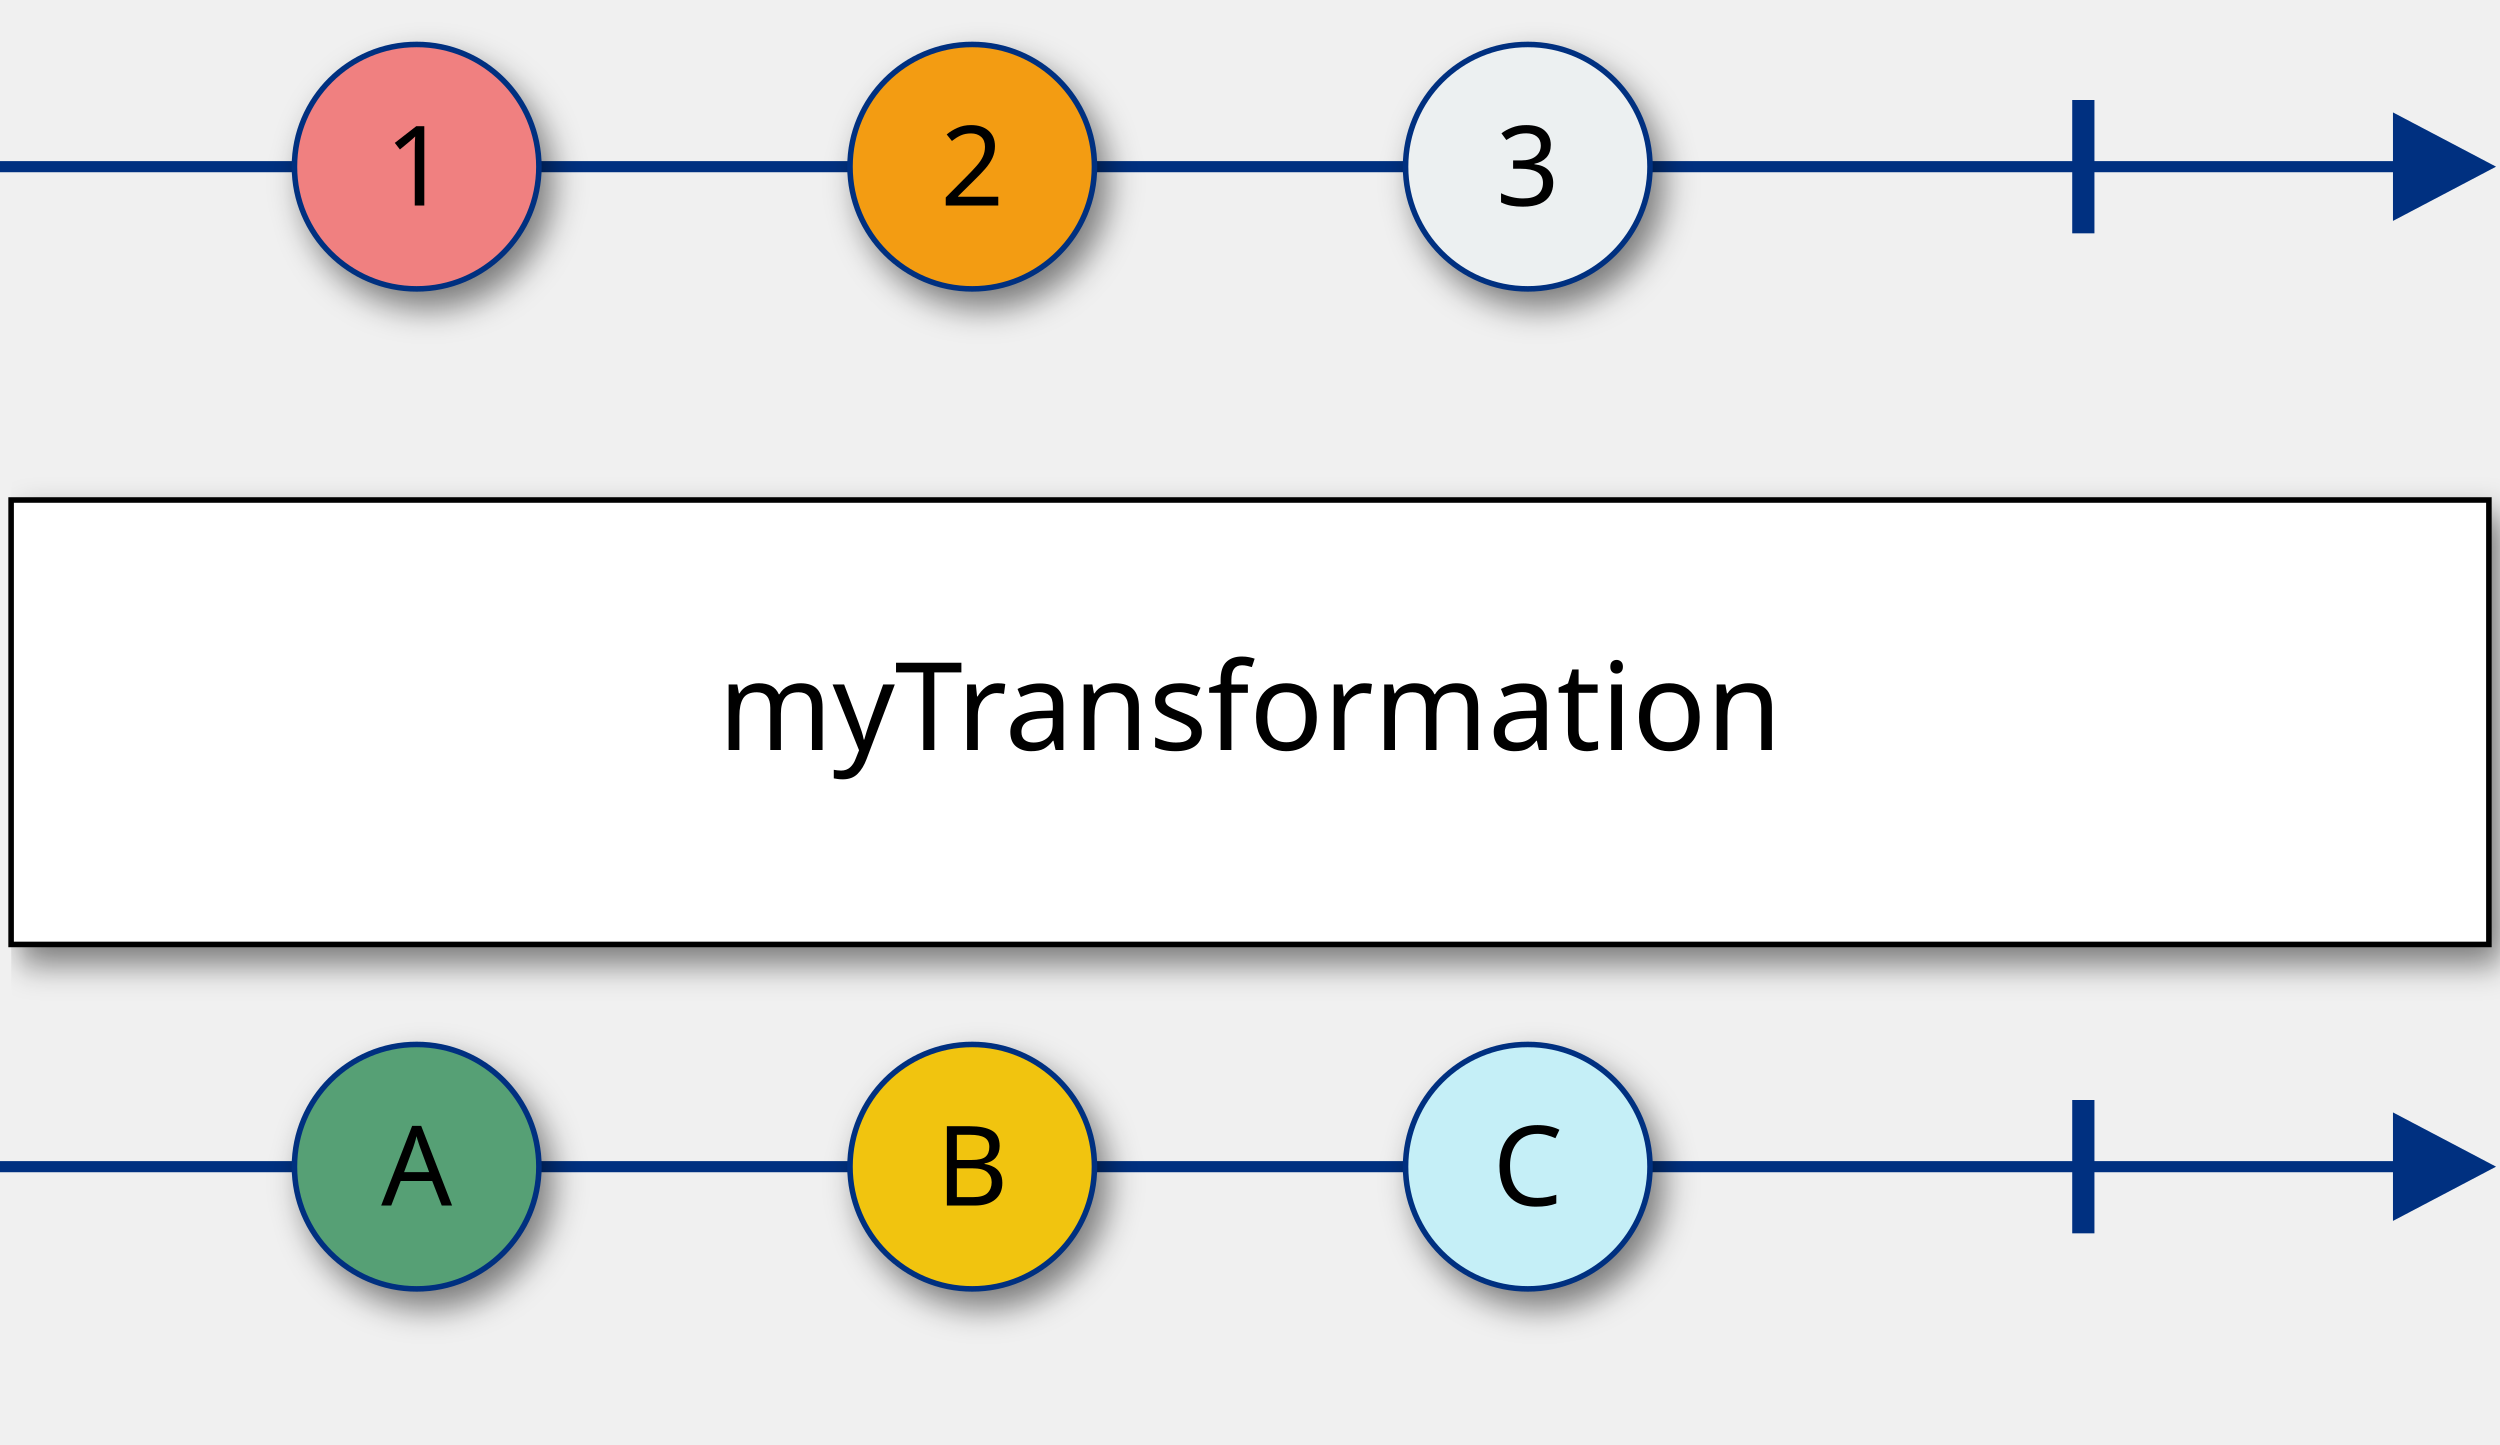
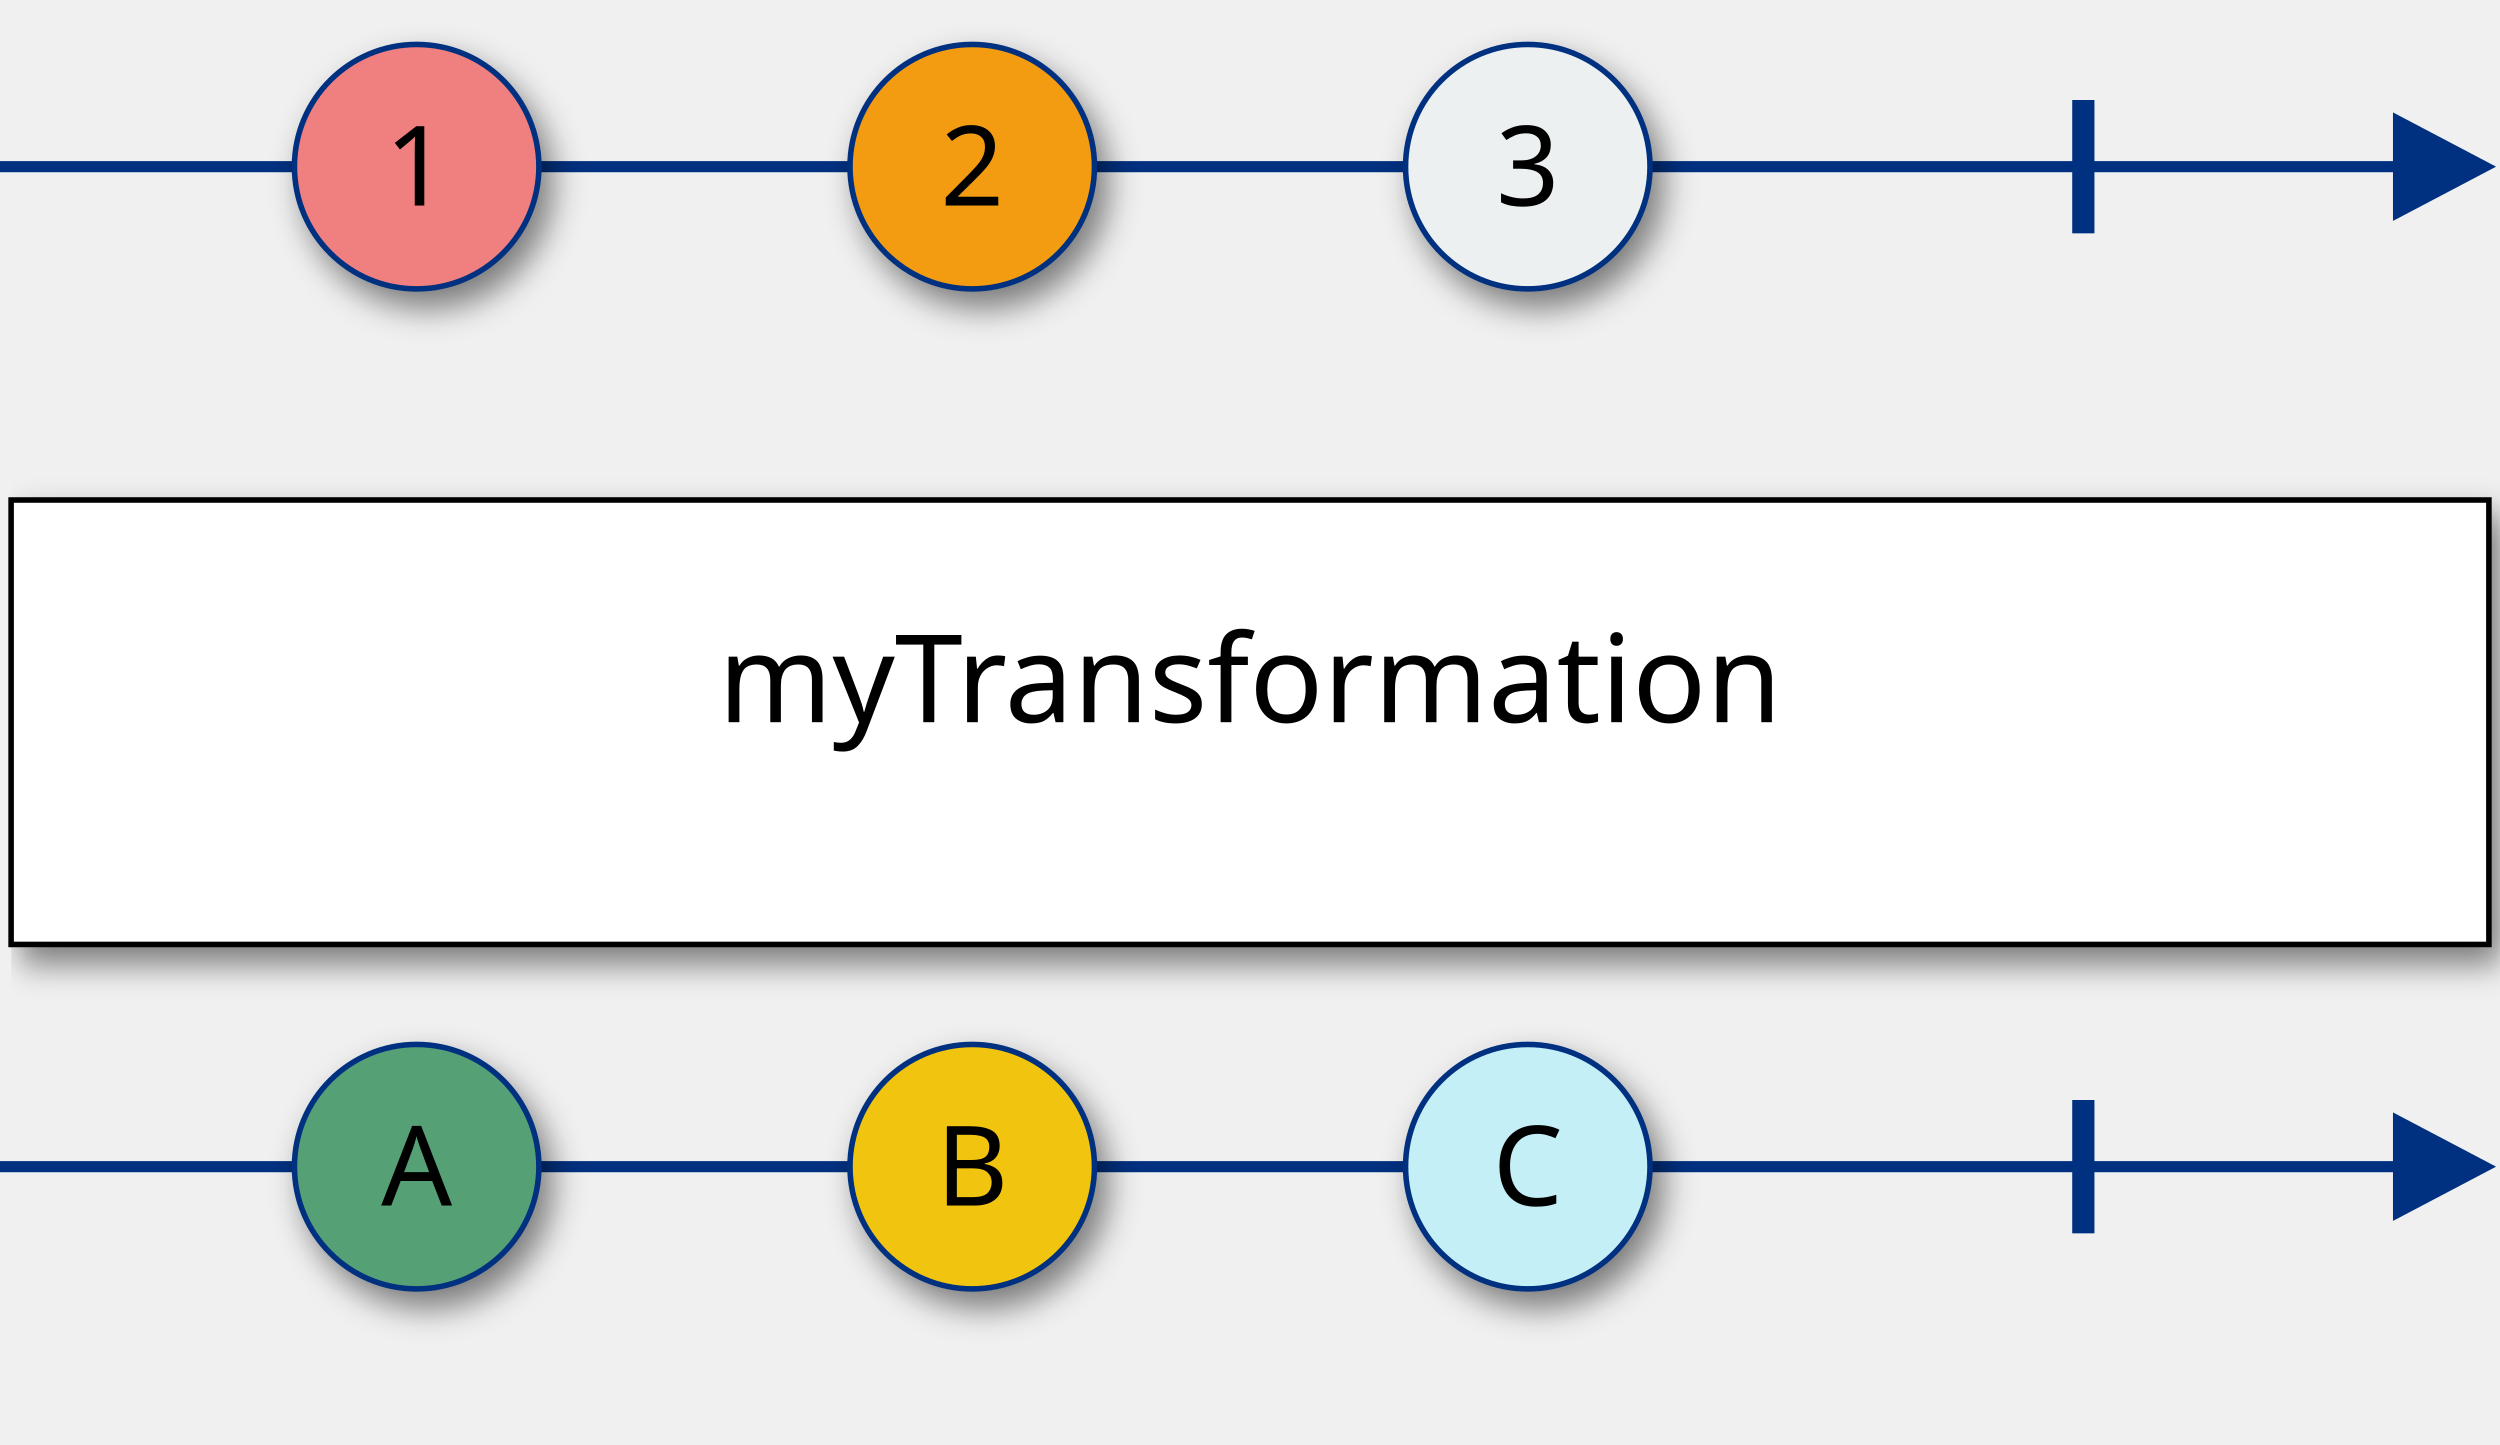
<svg xmlns="http://www.w3.org/2000/svg" width="315.0px" height="182.0px" viewBox="0 0 450.0 260.0 " id="svg2" version="1.1">
  <defs id="defs4">
    <filter style="color-interpolation-filters:sRGB;" id="filter3443" x="-25%" y="-25%" width="150%" height="150%">
      <feFlood flood-opacity="0.498" flood-color="rgb(0,0,0)" result="flood" id="feFlood3445" />
      <feComposite in="flood" in2="SourceGraphic" operator="in" result="composite1" id="feComposite3447" />
      <feGaussianBlur in="composite1" stdDeviation="3" result="blur" id="feGaussianBlur3449" />
      <feOffset dx="2" dy="3" result="offset" id="feOffset3451" />
      <feComposite in="SourceGraphic" in2="offset" operator="over" result="composite2" id="feComposite3453" />
    </filter>
    <marker orient="auto" refY="0.0" refX="0.0" id="Arrow1Lend" style="overflow:visible;">
      <path d="M -3.0,0.0 L -3.0,-5.0 L -12.5,0.0 L -3.0,5.0 L -3.0,0.0 z " style="fill-rule:evenodd;stroke:#003080;stroke-width:1pt;stroke-opacity:1;fill:#003080;fill-opacity:1" transform="scale(0.8) rotate(180) translate(12.5,0)" />
    </marker>
  </defs>
  <g id="source_foo" transform="rotate(0 0.0 30) translate(0.0,30)">
    <path style="fill:none;fill-rule:evenodd;stroke:#003080;stroke-width:2px;marker-end:url(#Arrow1Lend)" d="m 0,0 447.0,0" />
    <g style="filter:url(#filter3443)">
      <circle r="22" cy="0" cx="75.0" style="opacity:1;fill:#f08080;fill-opacity:1;stroke:#003080;stroke-width:1px;" />
      <text y="7" x="75.0" style="font-size:20px;font-family:sans-serif;text-align:center;text-anchor:middle;fill:#000000;" xml:space="preserve">1</text>
    </g>
    <g style="filter:url(#filter3443)">
      <circle r="22" cy="0" cx="175.0" style="opacity:1;fill:#f39c12;fill-opacity:1;stroke:#003080;stroke-width:1px;" />
      <text y="7" x="175.0" style="font-size:20px;font-family:sans-serif;text-align:center;text-anchor:middle;fill:#000000;" xml:space="preserve">2</text>
    </g>
    <g style="filter:url(#filter3443)">
      <circle r="22" cy="0" cx="275.0" style="opacity:1;fill:#ecf0f1;fill-opacity:1;stroke:#003080;stroke-width:1px;" />
      <text y="7" x="275.0" style="font-size:20px;font-family:sans-serif;text-align:center;text-anchor:middle;fill:#000000;" xml:space="preserve">3</text>
    </g>
    <g>
      <path d="m 375.0,-12 0,24" style="fill:none;fill-rule:evenodd;stroke:#003080;stroke-width:4px;" />
    </g>
  </g>
  <g transform="translate(0 90.0)">
    <g style="filter:url(#filter3443)">
      <rect x="2" y="0" width="446.0" height="80" style="opacity:1;fill:#ffffff;fill-opacity:1;stroke:#000000;stroke-width:1px;" />
-       <text x="225.0" y="45" style="font-size:22px;font-family:sans-serif;text-align:center;text-anchor:middle;fill:#000000;" xml:space="preserve">myTransformation</text>
+       <text x="225.0" y="40.0" style="font-size:22px;font-family:sans-serif;text-align:center;text-anchor:middle;fill:#000000;" xml:space="preserve">myTransformation</text>
    </g>
    <g id="operator_myTransformation" transform="rotate(0 0.0 120) translate(0.0,120)">
      <path style="fill:none;fill-rule:evenodd;stroke:#003080;stroke-width:2px;marker-end:url(#Arrow1Lend)" d="m 0,0 447.0,0" />
      <g style="filter:url(#filter3443)">
        <circle r="22" cy="0" cx="75.0" style="opacity:1;fill:#56a075;fill-opacity:1;stroke:#003080;stroke-width:1px;" />
        <text y="7" x="75.0" style="font-size:20px;font-family:sans-serif;text-align:center;text-anchor:middle;fill:#000000;" xml:space="preserve">A</text>
      </g>
      <g style="filter:url(#filter3443)">
        <circle r="22" cy="0" cx="175.0" style="opacity:1;fill:#f1c40f;fill-opacity:1;stroke:#003080;stroke-width:1px;" />
        <text y="7" x="175.0" style="font-size:20px;font-family:sans-serif;text-align:center;text-anchor:middle;fill:#000000;" xml:space="preserve">B</text>
      </g>
      <g style="filter:url(#filter3443)">
        <circle r="22" cy="0" cx="275.0" style="opacity:1;fill:#C5EFF7;fill-opacity:1;stroke:#003080;stroke-width:1px;" />
        <text y="7" x="275.0" style="font-size:20px;font-family:sans-serif;text-align:center;text-anchor:middle;fill:#000000;" xml:space="preserve">C</text>
      </g>
      <g>
        <path d="m 375.0,-12 0,24" style="fill:none;fill-rule:evenodd;stroke:#003080;stroke-width:4px;" />
      </g>
    </g>
  </g>
</svg>
